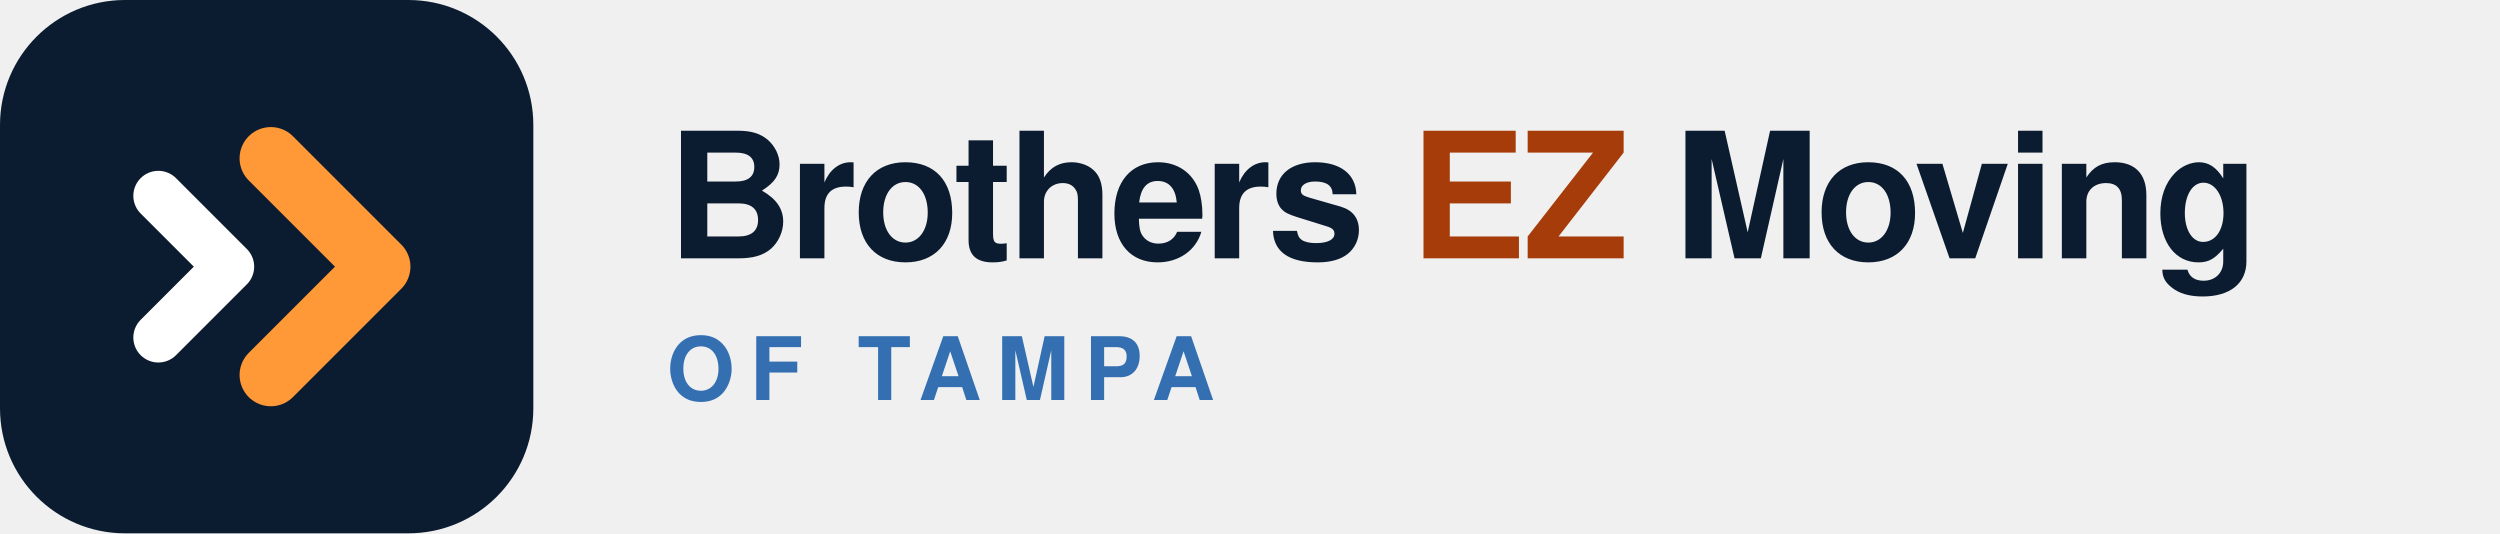
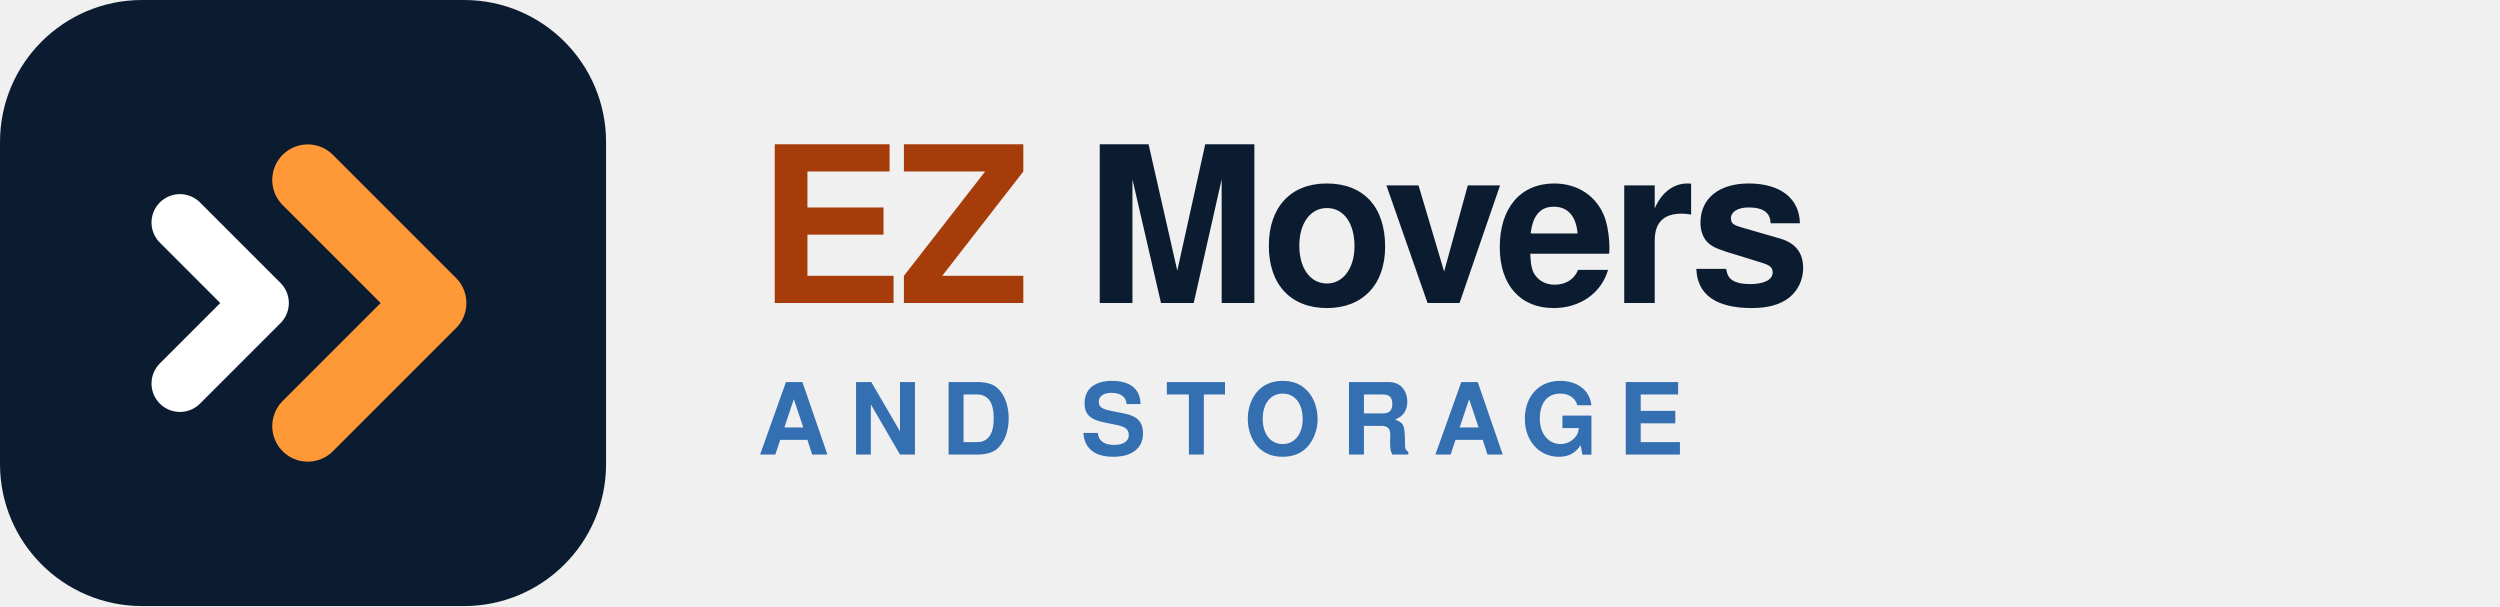
- <svg xmlns="http://www.w3.org/2000/svg" viewBox="0 0 300 64" width="300" height="64">
+ <svg xmlns="http://www.w3.org/2000/svg" viewBox="0 0 264 64" width="264" height="64">
  <rect width="64" height="64" rx="15" fill="#0c1c30" />
  <path d="M19 23.5 27.5 32 19 40.5" fill="none" stroke="#ffffff" stroke-width="6" stroke-linecap="round" stroke-linejoin="round" />
  <path d="M32.5 19 45.5 32 32.5 45" fill="none" stroke="#ff9937" stroke-width="7.5" stroke-linecap="round" stroke-linejoin="round" />
-   <text x="80" y="31" font-family="Helvetica Neue,Helvetica,Arial,sans-serif" font-size="21" font-weight="700" letter-spacing="-0.5" fill="#0c1c30">Brothers <tspan fill="#a63c09">EZ</tspan> Moving</text>
-   <text x="80" y="48" font-family="Helvetica Neue,Helvetica,Arial,sans-serif" font-size="10.5" font-weight="700" letter-spacing="1.8" fill="#336fb1">OF TAMPA</text>
+   <text x="80" y="32" font-family="Helvetica Neue,Helvetica,Arial,sans-serif" font-size="23" font-weight="700" letter-spacing="-0.6" fill="#0c1c30">
+     <tspan fill="#a63c09">EZ</tspan> Movers</text>
+   <text x="80" y="48" font-family="Helvetica Neue,Helvetica,Arial,sans-serif" font-size="10.5" font-weight="700" letter-spacing="2.1" fill="#336fb1">AND STORAGE</text>
</svg>
